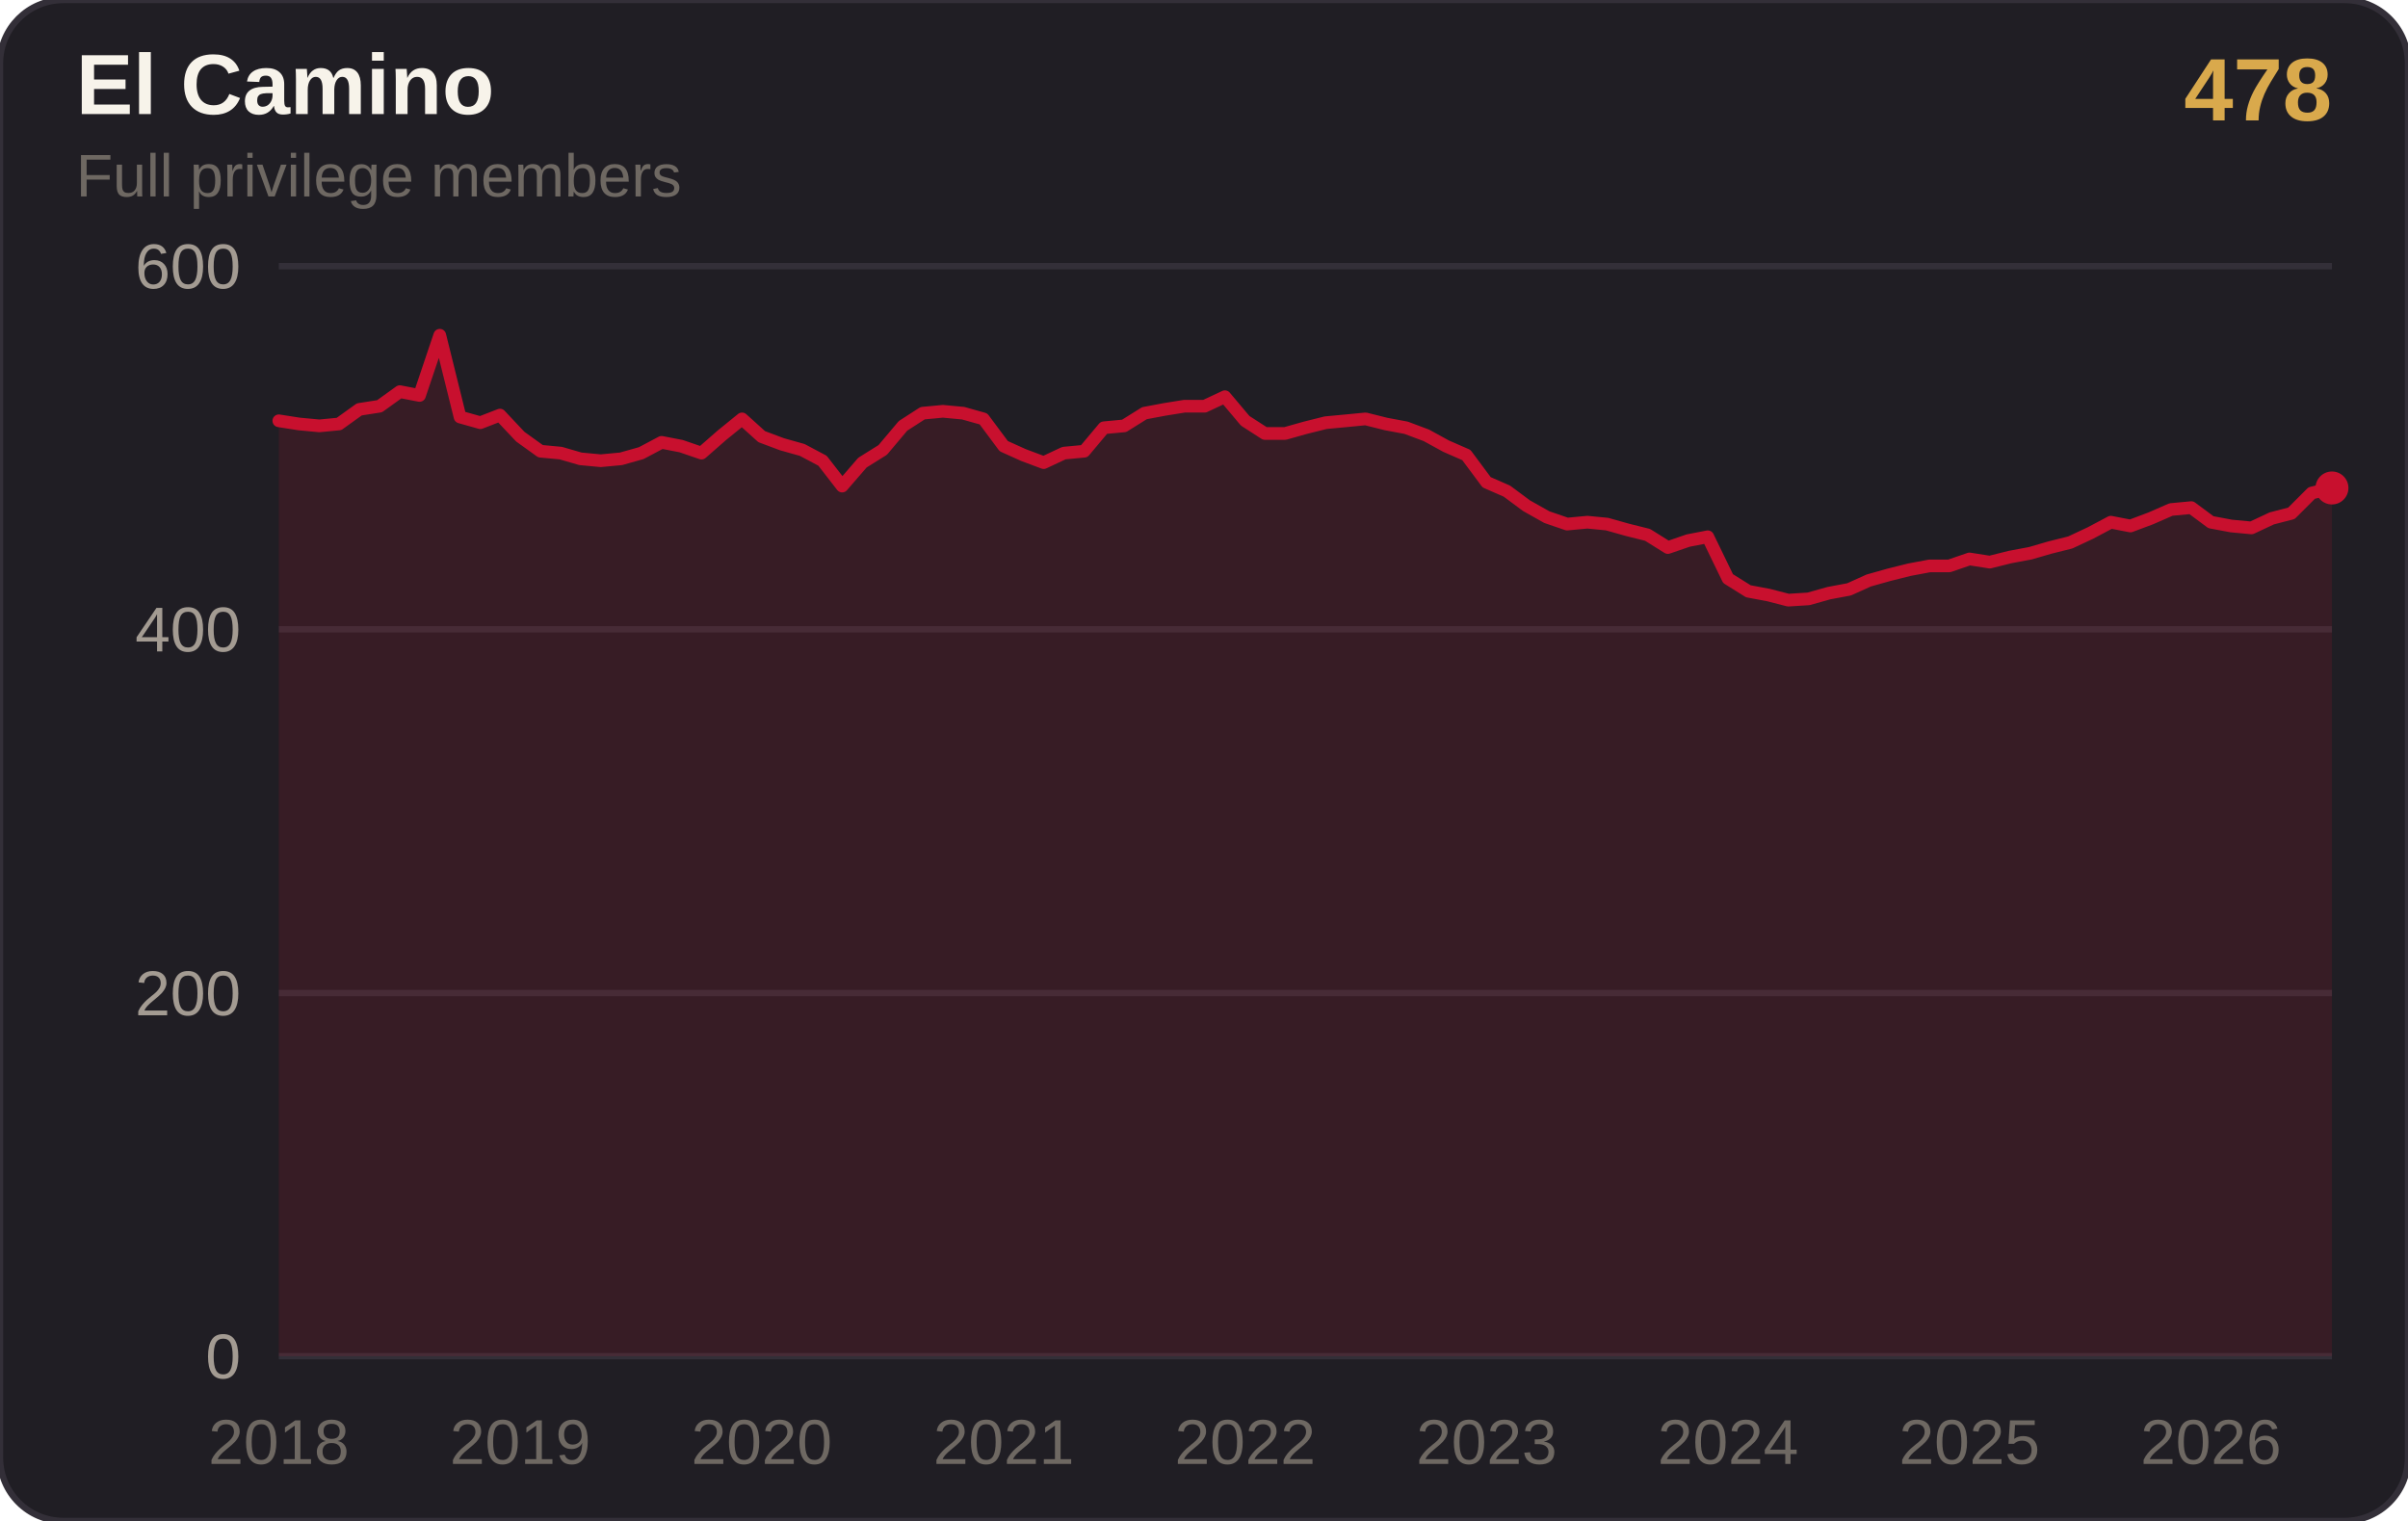
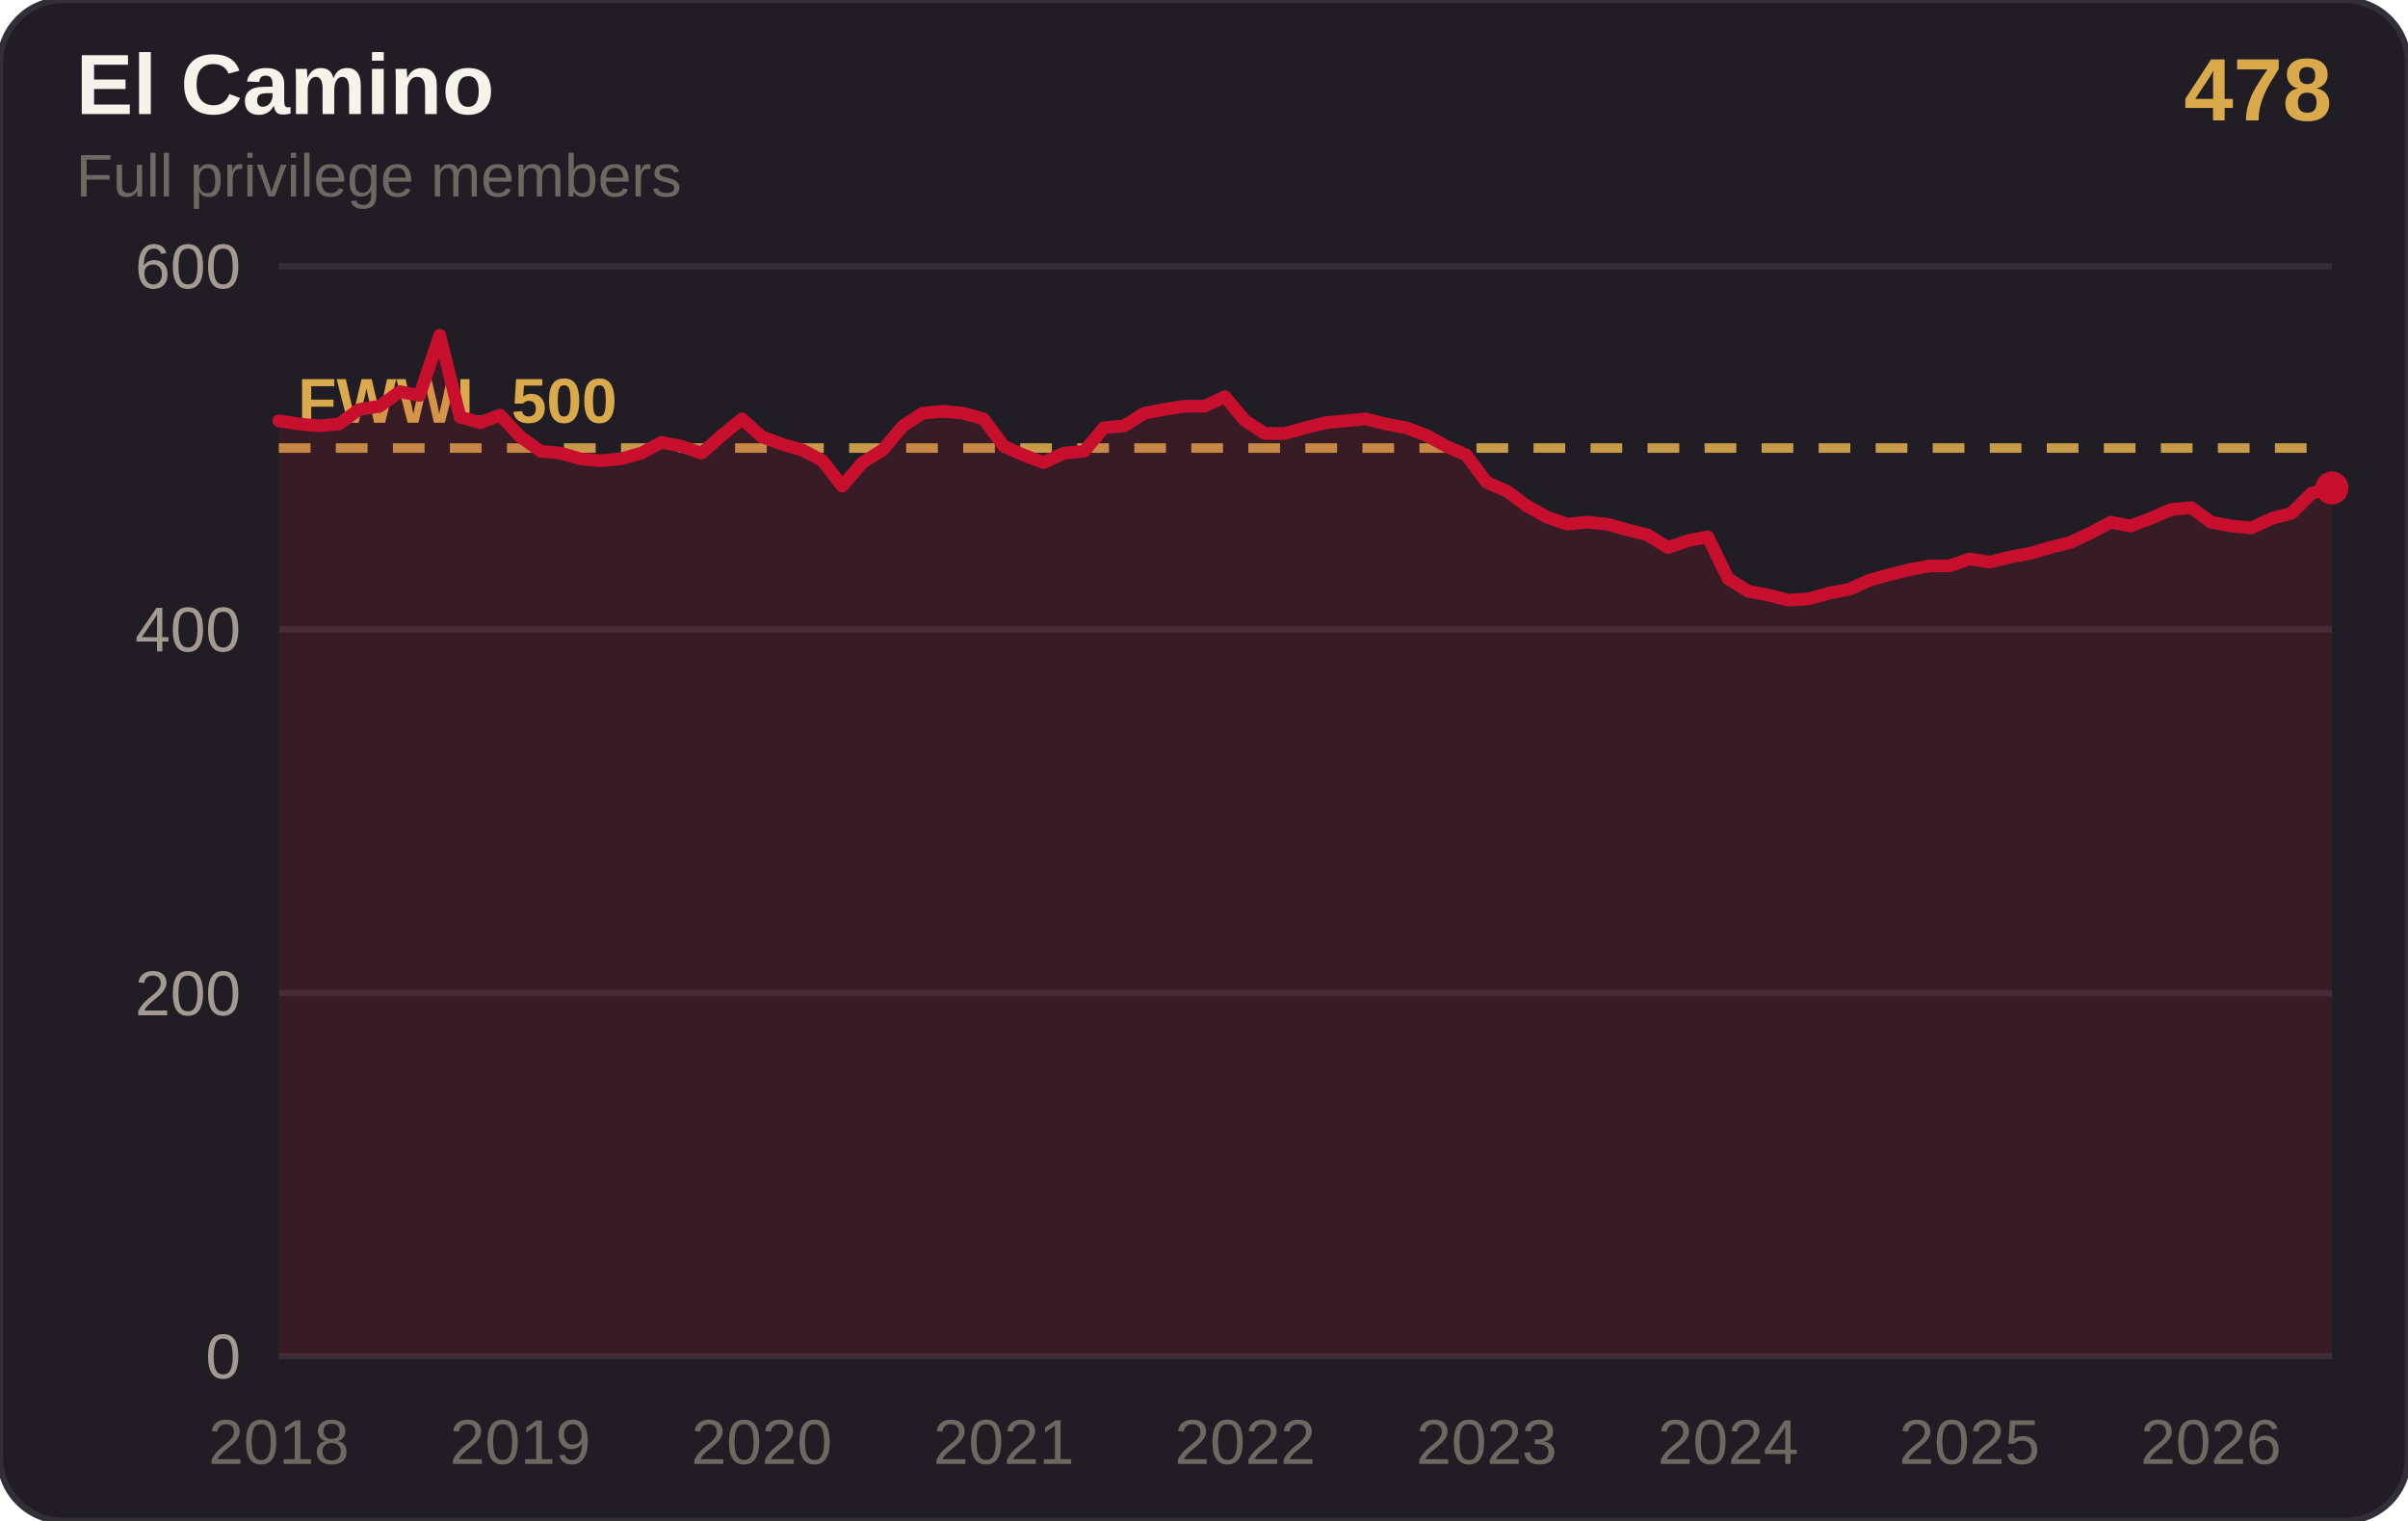
<svg xmlns="http://www.w3.org/2000/svg" viewBox="0 0 380 240" width="380" height="240" role="img" aria-label="El Camino, Full privilege members">
  <rect width="380" height="240" rx="10" fill="#201E24" stroke="#332F38" />
  <text x="12" y="18" fill="#F7F3EA" font-family="system-ui, -apple-system, 'Helvetica Neue', Arial, sans-serif" font-size="13.5" font-weight="700">El Camino</text>
  <text x="12" y="31" fill="#6E6862" font-family="system-ui, -apple-system, 'Helvetica Neue', Arial, sans-serif" font-size="9.5">Full privilege members</text>
  <line x1="44" y1="214.0" x2="368" y2="214.0" stroke="#332F38" stroke-width="1" />
  <text x="38" y="217.5" fill="#A39B92" font-family="system-ui, -apple-system, 'Helvetica Neue', Arial, sans-serif" font-size="10" text-anchor="end">0</text>
  <line x1="44" y1="156.7" x2="368" y2="156.7" stroke="#332F38" stroke-width="1" />
  <text x="38" y="160.2" fill="#A39B92" font-family="system-ui, -apple-system, 'Helvetica Neue', Arial, sans-serif" font-size="10" text-anchor="end">200</text>
  <line x1="44" y1="99.3" x2="368" y2="99.3" stroke="#332F38" stroke-width="1" />
  <text x="38" y="102.8" fill="#A39B92" font-family="system-ui, -apple-system, 'Helvetica Neue', Arial, sans-serif" font-size="10" text-anchor="end">400</text>
  <line x1="44" y1="42.0" x2="368" y2="42.0" stroke="#332F38" stroke-width="1" />
  <text x="38" y="45.5" fill="#A39B92" font-family="system-ui, -apple-system, 'Helvetica Neue', Arial, sans-serif" font-size="10" text-anchor="end">600</text>
  <text x="44.0" y="231" fill="#6E6862" font-family="system-ui, -apple-system, 'Helvetica Neue', Arial, sans-serif" font-size="10" text-anchor="middle">2018</text>
  <text x="82.1" y="231" fill="#6E6862" font-family="system-ui, -apple-system, 'Helvetica Neue', Arial, sans-serif" font-size="10" text-anchor="middle">2019</text>
  <text x="120.2" y="231" fill="#6E6862" font-family="system-ui, -apple-system, 'Helvetica Neue', Arial, sans-serif" font-size="10" text-anchor="middle">2020</text>
  <text x="158.4" y="231" fill="#6E6862" font-family="system-ui, -apple-system, 'Helvetica Neue', Arial, sans-serif" font-size="10" text-anchor="middle">2021</text>
  <text x="196.5" y="231" fill="#6E6862" font-family="system-ui, -apple-system, 'Helvetica Neue', Arial, sans-serif" font-size="10" text-anchor="middle">2022</text>
  <text x="234.6" y="231" fill="#6E6862" font-family="system-ui, -apple-system, 'Helvetica Neue', Arial, sans-serif" font-size="10" text-anchor="middle">2023</text>
  <text x="272.7" y="231" fill="#6E6862" font-family="system-ui, -apple-system, 'Helvetica Neue', Arial, sans-serif" font-size="10" text-anchor="middle">2024</text>
  <text x="310.8" y="231" fill="#6E6862" font-family="system-ui, -apple-system, 'Helvetica Neue', Arial, sans-serif" font-size="10" text-anchor="middle">2025</text>
  <text x="348.9" y="231" fill="#6E6862" font-family="system-ui, -apple-system, 'Helvetica Neue', Arial, sans-serif" font-size="10" text-anchor="middle">2026</text>
+   <line x1="44.0" y1="70.7" x2="368.0" y2="70.7" stroke="#D9A94C" stroke-width="1.5" stroke-dasharray="5 4" opacity="0.9" />
+   <text x="47.0" y="66.7" fill="#D9A94C" font-family="system-ui, -apple-system, 'Helvetica Neue', Arial, sans-serif" font-size="10" font-weight="600" text-anchor="start">FWWL 500</text>
  <path d="M44.0,214.0 L44.0,66.4 L47.2,66.9 L50.4,67.2 L53.5,66.9 L56.7,64.6 L59.9,64.1 L63.1,61.8 L66.2,62.4 L69.4,52.9 L72.6,65.8 L75.8,66.7 L78.9,65.5 L82.1,68.9 L85.3,71.2 L88.5,71.5 L91.6,72.4 L94.8,72.7 L98.0,72.4 L101.2,71.5 L104.4,69.8 L107.5,70.4 L110.7,71.5 L113.9,68.7 L117.1,66.1 L120.2,68.9 L123.4,70.1 L126.6,71.0 L129.8,72.7 L132.9,76.7 L136.1,73.0 L139.3,71.0 L142.5,67.2 L145.6,65.2 L148.8,64.9 L152.0,65.2 L155.2,66.1 L158.4,70.4 L161.5,71.8 L164.7,73.0 L167.9,71.5 L171.1,71.2 L174.2,67.5 L177.4,67.2 L180.6,65.2 L183.8,64.6 L186.9,64.1 L190.1,64.1 L193.3,62.6 L196.5,66.4 L199.6,68.4 L202.8,68.4 L206.0,67.5 L209.2,66.7 L212.4,66.4 L215.5,66.1 L218.7,66.9 L221.9,67.5 L225.1,68.7 L228.2,70.4 L231.4,71.8 L234.6,76.1 L237.8,77.5 L240.9,79.8 L244.1,81.6 L247.3,82.7 L250.5,82.4 L253.6,82.7 L256.8,83.6 L260.0,84.4 L263.2,86.4 L266.4,85.3 L269.5,84.7 L272.7,91.3 L275.9,93.3 L279.1,93.9 L282.2,94.7 L285.4,94.5 L288.6,93.6 L291.8,93.0 L294.9,91.6 L298.1,90.7 L301.3,89.9 L304.5,89.3 L307.6,89.3 L310.8,88.2 L314.0,88.7 L317.2,87.9 L320.4,87.3 L323.5,86.4 L326.7,85.6 L329.9,84.1 L333.1,82.4 L336.2,83.0 L339.4,81.8 L342.6,80.4 L345.8,80.1 L348.9,82.4 L352.1,83.0 L355.3,83.3 L358.5,81.8 L361.6,81.0 L364.8,77.8 L368.0,77.0 L368.0,214.0 Z" fill="#C8102E" opacity="0.14" />
  <path d="M44.0,66.4 L47.2,66.9 L50.4,67.2 L53.5,66.9 L56.7,64.6 L59.9,64.1 L63.1,61.8 L66.2,62.4 L69.4,52.9 L72.6,65.8 L75.8,66.7 L78.9,65.5 L82.1,68.9 L85.3,71.2 L88.5,71.5 L91.6,72.4 L94.8,72.7 L98.0,72.4 L101.2,71.5 L104.4,69.8 L107.5,70.4 L110.7,71.5 L113.9,68.7 L117.1,66.1 L120.2,68.9 L123.4,70.1 L126.6,71.0 L129.8,72.7 L132.9,76.7 L136.1,73.0 L139.3,71.0 L142.5,67.2 L145.6,65.2 L148.8,64.9 L152.0,65.2 L155.2,66.1 L158.4,70.4 L161.5,71.8 L164.7,73.0 L167.9,71.5 L171.1,71.2 L174.2,67.5 L177.4,67.2 L180.6,65.2 L183.8,64.6 L186.9,64.1 L190.1,64.1 L193.3,62.6 L196.5,66.4 L199.6,68.4 L202.8,68.4 L206.0,67.5 L209.2,66.7 L212.4,66.4 L215.5,66.1 L218.7,66.9 L221.9,67.5 L225.1,68.7 L228.2,70.4 L231.4,71.8 L234.6,76.1 L237.8,77.5 L240.9,79.8 L244.1,81.6 L247.3,82.7 L250.5,82.4 L253.6,82.7 L256.8,83.6 L260.0,84.4 L263.2,86.4 L266.4,85.3 L269.5,84.7 L272.7,91.3 L275.9,93.3 L279.1,93.9 L282.2,94.7 L285.4,94.5 L288.6,93.6 L291.8,93.0 L294.9,91.6 L298.1,90.7 L301.3,89.9 L304.5,89.3 L307.6,89.3 L310.8,88.2 L314.0,88.7 L317.2,87.9 L320.4,87.3 L323.5,86.4 L326.7,85.6 L329.9,84.1 L333.1,82.4 L336.2,83.0 L339.4,81.8 L342.6,80.4 L345.8,80.1 L348.9,82.4 L352.1,83.0 L355.3,83.3 L358.5,81.8 L361.6,81.0 L364.8,77.8 L368.0,77.0" fill="none" stroke="#C8102E" stroke-width="2" stroke-linejoin="round" stroke-linecap="round" />
  <circle cx="368.0" cy="77.0" r="2.6" fill="#C8102E" />
  <text x="368" y="19" fill="#D9A94C" font-family="system-ui, -apple-system, 'Helvetica Neue', Arial, sans-serif" font-size="14" font-weight="700" text-anchor="end">478</text>
</svg>
